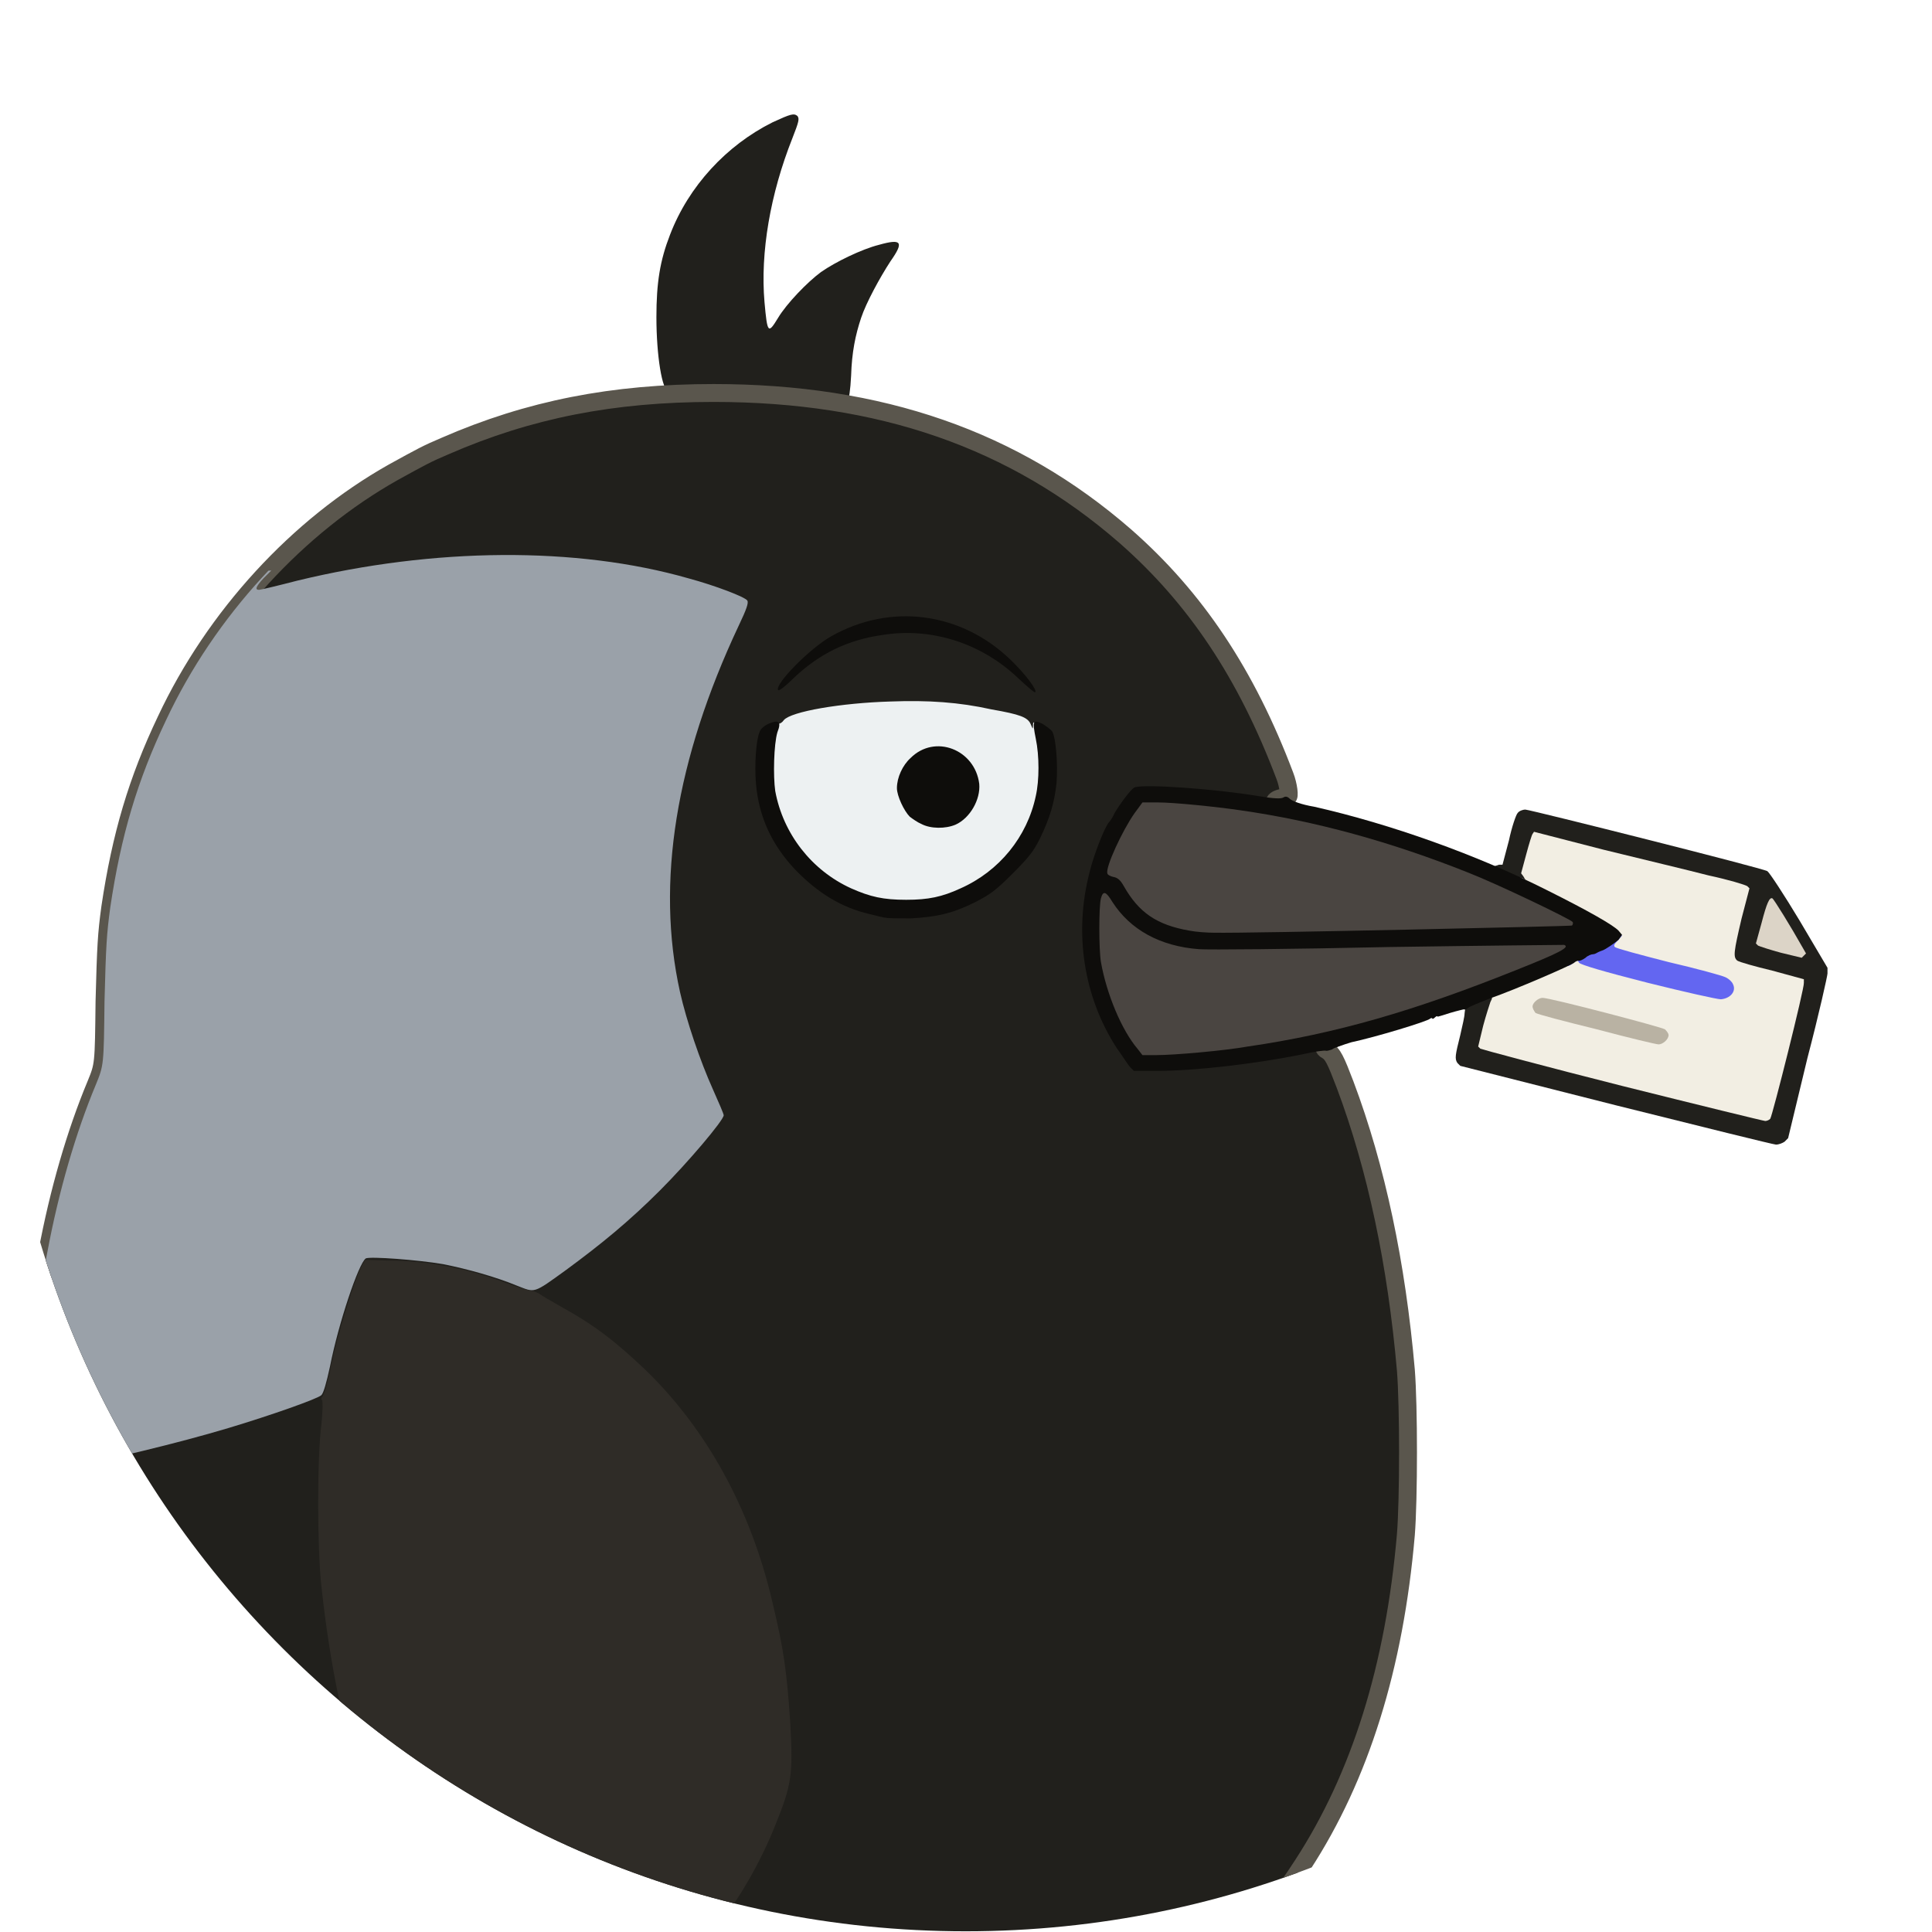
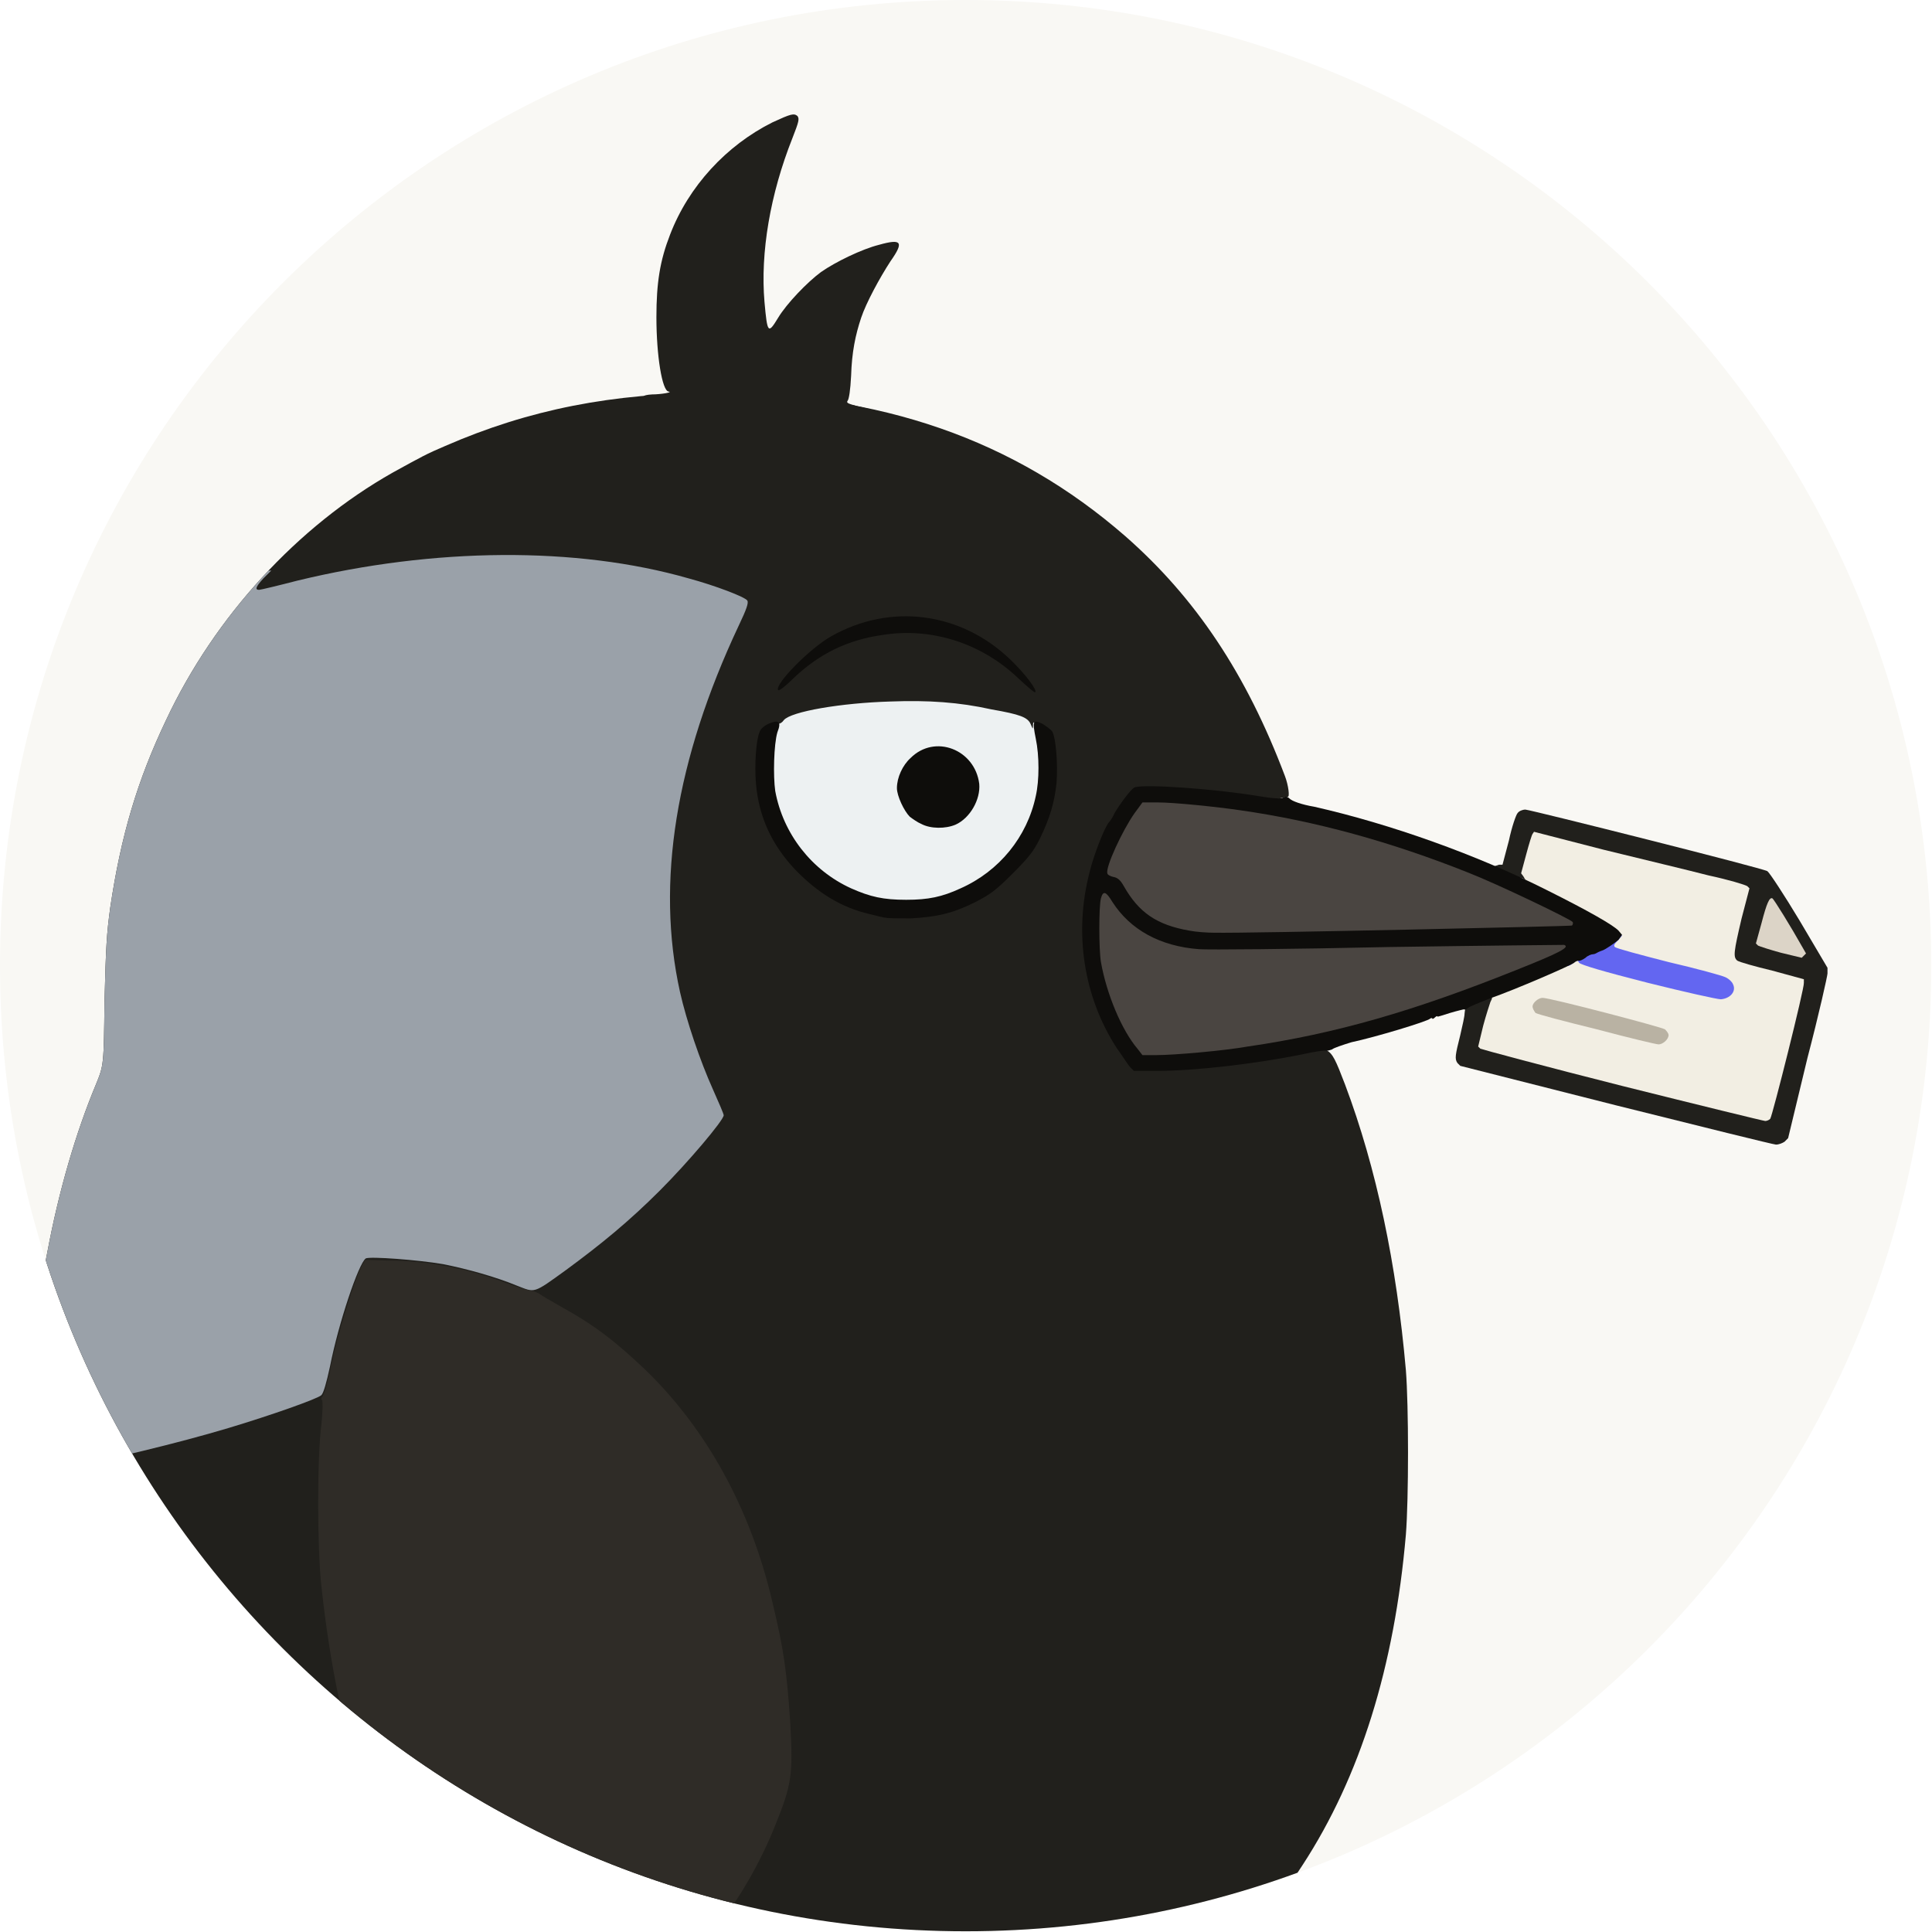
<svg xmlns="http://www.w3.org/2000/svg" viewBox="28.6 -13.3 269.9 269.9" role="img" aria-label="Jot, the DocBrain jackdaw">
  <defs>
    <clipPath id="jotRound">
      <circle cx="163.5" cy="121.6" r="134.9" />
    </clipPath>
  </defs>
+   <circle cx="163.5" cy="121.6" r="134.9" fill="#F9F8F4" />
  <g clip-path="url(#jotRound)">
    <defs>
      <clipPath id="jotEgg">
        <path d="M96.8 277.4C89.2 276.3 83 274.7 77 272.2C55.3 263.2 40.9 244.7 35 218.3C31.3 201.7 31.4 180.7 35.2 161.7C36.8 153.1 39.2 144.9 42 138.2C43.1 135.5 43.1 135.5 43.2 126.6C43.4 118.8 43.5 117.2 44 113.5C45.5 103.4 47.8 95.7 51.8 87.3C58.6 72.8 70.2 60.2 83.5 52.7C87.5 50.5 88.2 50.1 90.8 49C102.5 43.9 114.2 41.6 128.3 41.6C151.6 41.6 170.3 48.1 185.8 61.6C195.6 70.2 202.7 80.8 208.1 95.1C208.6 96.4 208.8 98.1 208.5 98C208.4 98 207.9 98.1 207.5 98.2C206.3 98.5 206.4 99.2 207.7 99.4C207.9 99.5 208.4 99.6 208.8 99.8C209.6 100.1 209.6 100.1 212.9 115.4C214.8 123.8 216.3 130.8 216.4 131C216.4 131.2 216 131.4 215.2 131.7C213.9 132 213.1 133 213.9 133.4C214.8 133.9 215.2 134.8 216.5 138.2C220.9 149.9 223.7 163.3 225 178.1C225.4 183.1 225.4 196.1 225 201.1C223.4 219.6 218.6 234.9 210.6 247.2C207.7 251.7 205.7 254.1 201.7 258.1C192.1 267.8 180.3 273.9 166.1 276.6C159.6 277.9 159.5 277.9 128.8 277.8C102.8 277.8 99.7 277.8 96.8 277.4Z" />
      </clipPath>
    </defs>
    <ellipse cx="128.1" cy="309.9" rx="77.2" ry="6.1" fill="#000" fill-opacity=".1" />
    <path fill="#21201C" d="M106.5 310C105.8 309.2 105.7 309 105.7 307.6C105.7 306.6 105.6 306.1 105.3 306C105.1 305.9 103.5 306.6 101.7 307.5C97.8 309.4 97 309.5 95.8 308.2C94.7 307.2 94.6 305.8 95.5 304.7C95.8 304.3 98.2 303 100.8 301.6L105.5 299.2L105.7 288.8C105.8 279.9 105.8 278.3 106.2 278.1C106.4 277.9 105.9 277.9 104.5 277.9C103.3 277.9 102.4 277.8 102.4 277.6C102.4 277.2 103.5 275.8 104.2 275.3C105 274.7 106.4 274.4 108.4 274.4C110.4 274.4 111.8 274.7 112.6 275.3C113.3 275.8 114.4 277.2 114.4 277.6C114.4 277.8 113.5 277.9 112.4 277.9C111 277.9 110.4 277.9 110.7 278.1C111 278.3 111.1 279.9 111.2 288.8L111.3 299.2L116.2 301.7C121.2 304.3 121.9 304.9 121.9 306.3C121.9 307.1 121.3 308.2 120.6 308.7C119.6 309.4 118.6 309.2 115.1 307.5C113.3 306.6 111.7 305.9 111.5 306C111.3 306.1 111.2 306.5 111.2 307.4C111.2 309.6 110.1 310.9 108.3 310.9C107.6 310.9 107.2 310.7 106.5 310ZM148.3 310.4C147.4 309.8 146.9 308.8 146.9 307.2C146.9 306.5 146.8 306 146.6 306C146.4 305.9 144.8 306.6 143 307.5C141.2 308.4 139.4 309.1 139.1 309.1C136.7 309.1 135.4 306.4 136.9 304.6C137.1 304.3 139.5 303 142.1 301.7L146.8 299.2L146.9 288.8C147 279.9 147.1 278.3 147.4 278.1C147.7 277.9 147.1 277.9 145.7 277.9C144.6 277.9 143.7 277.8 143.7 277.6C143.7 277.2 144.8 275.8 145.5 275.3C146.3 274.7 147.7 274.4 149.8 274.4C151.9 274.4 153.3 274.7 154.2 275.3C154.8 275.8 155.9 277.2 155.9 277.6C155.9 277.8 155 277.9 153.9 277.9C152.1 277.9 151.9 277.9 152.3 278.2C152.6 278.6 152.7 279.9 152.7 288.8C152.7 298.2 152.7 299.1 153.1 299.4C153.4 299.6 155.5 300.8 157.8 301.9C162.5 304.3 163.2 304.8 163.2 306.4C163.2 307.2 163 307.6 162.3 308.2C161.1 309.5 160.5 309.4 156.7 307.5C154.9 306.6 153.2 305.9 153 306C152.8 306 152.7 306.5 152.7 307.1C152.7 310 150.4 311.7 148.3 310.4ZM5.1 273.2C4.9 273 4.8 272.7 4.9 272.5C5 272.4 6.4 270.2 8 267.8C10.4 264.2 10.9 263.2 10.7 262.9C10.6 262.6 8.7 260.3 6.5 257.6C4.1 254.7 2.5 252.7 2.6 252.5C2.7 252.3 3.5 251.8 4.5 251.4C9.8 249.2 40.6 237.5 41 237.5C41.3 237.5 41.3 237.3 40.7 235.8C40 234.3 40 234.1 40.4 234.1C42.8 233.9 44 234.9 45.8 238.5C47.8 242.6 50.2 246.4 53.3 250.3C54.2 251.5 55 252.5 55.2 252.8C55.5 253.5 56.1 257 56 257.8C55.8 258.4 55.8 258.4 54 256.5L52.2 254.5L52.3 255.5C52.4 256 52.5 256.7 52.6 256.9C52.7 257.1 52.5 257.5 52.3 257.7C52.1 257.9 41.5 261.6 28.7 265.8C8 272.7 5.4 273.5 5.1 273.2ZM144.3 46.2C140.3 45.6 133.9 45.1 127.7 45C120.6 45 120.4 44.9 119.1 43.4C118.1 42.1 118.2 41.9 119.7 41.8C120.9 41.8 122.7 41.5 122 41.4C121.1 41.3 120.3 36.4 120.3 31C120.3 26.2 120.8 23.1 122.2 19.5C124.8 12.7 130.1 7 136.5 3.8C139.1 2.6 139.5 2.5 140 2.9C140.3 3.3 140.2 3.7 139.3 6C136.2 13.8 134.8 22 135.4 28.9C135.8 33.3 135.9 33.4 137.3 31.1C138.5 29.1 141.4 26.1 143.3 24.7C145.3 23.3 149 21.5 151.4 20.9C154.6 20 154.9 20.5 153 23.2C151.5 25.5 149.6 29 148.9 31.1C148.1 33.5 147.6 35.9 147.5 39.2C147.4 41.2 147.2 42.5 147 42.7C146.8 43 147.1 43.1 148.6 43.5C150.6 43.9 150.7 44.1 149.4 45.2C148.1 46.5 147 46.6 144.3 46.2Z" />
-     <path fill="#21201C" stroke="#5A564D" stroke-width="2.50" d="M96.8 277.4C89.2 276.3 83 274.7 77 272.2C55.3 263.2 40.9 244.7 35 218.3C31.3 201.7 31.4 180.7 35.2 161.7C36.8 153.1 39.2 144.9 42 138.2C43.1 135.5 43.1 135.5 43.2 126.6C43.4 118.8 43.5 117.2 44 113.5C45.5 103.4 47.8 95.7 51.8 87.3C58.6 72.8 70.2 60.2 83.5 52.7C87.5 50.5 88.2 50.1 90.8 49C102.5 43.9 114.2 41.6 128.3 41.6C151.6 41.6 170.3 48.1 185.8 61.6C195.6 70.2 202.7 80.8 208.1 95.1C208.6 96.4 208.8 98.1 208.5 98C208.4 98 207.9 98.1 207.5 98.2C206.3 98.5 206.4 99.2 207.7 99.4C207.9 99.5 208.4 99.6 208.8 99.8C209.6 100.1 209.6 100.1 212.9 115.4C214.8 123.8 216.3 130.8 216.4 131C216.4 131.2 216 131.4 215.2 131.7C213.9 132 213.1 133 213.9 133.4C214.8 133.9 215.2 134.8 216.5 138.2C220.9 149.9 223.7 163.3 225 178.1C225.4 183.1 225.4 196.1 225 201.1C223.4 219.6 218.6 234.9 210.6 247.2C207.7 251.7 205.7 254.1 201.7 258.1C192.1 267.8 180.3 273.9 166.1 276.6C159.6 277.9 159.5 277.9 128.8 277.8C102.8 277.8 99.7 277.8 96.8 277.4Z" />
+     <path fill="#21201C" d="M96.8 277.4C89.2 276.3 83 274.7 77 272.2C55.3 263.2 40.9 244.7 35 218.3C31.3 201.7 31.4 180.7 35.2 161.7C36.8 153.1 39.2 144.9 42 138.2C43.1 135.5 43.1 135.5 43.2 126.6C43.4 118.8 43.5 117.2 44 113.5C45.5 103.4 47.8 95.7 51.8 87.3C58.6 72.8 70.2 60.2 83.5 52.7C87.5 50.5 88.2 50.1 90.8 49C102.5 43.9 114.2 41.6 128.3 41.6C151.6 41.6 170.3 48.1 185.8 61.6C195.6 70.2 202.7 80.8 208.1 95.1C208.6 96.4 208.8 98.1 208.5 98C208.4 98 207.9 98.1 207.5 98.2C206.3 98.5 206.4 99.2 207.7 99.4C207.9 99.5 208.4 99.6 208.8 99.8C209.6 100.1 209.6 100.1 212.9 115.4C214.8 123.8 216.3 130.8 216.4 131C216.4 131.2 216 131.4 215.2 131.7C213.9 132 213.1 133 213.9 133.4C214.8 133.9 215.2 134.8 216.5 138.2C220.9 149.9 223.7 163.3 225 178.1C225.4 183.1 225.4 196.1 225 201.1C223.4 219.6 218.6 234.9 210.6 247.2C207.7 251.7 205.7 254.1 201.7 258.1C192.1 267.8 180.3 273.9 166.1 276.6C159.6 277.9 159.5 277.9 128.8 277.8C102.8 277.8 99.7 277.8 96.8 277.4Z" />
    <g clip-path="url(#jotEgg)">
      <path fill="#9AA1A9" d="M31.5 194.2C30.3 193.2 30.1 192.2 30.3 186.2C30.7 170.2 34.2 152.5 39.8 138.3L41.1 135L41 130.1C40.4 108.6 47 87.1 58.9 71.7C59.8 70.6 60.9 69.1 61.4 68.4C62.6 66.8 63 66.6 64.9 66.5L66.5 66.4L65.4 67.5C64.3 68.7 64.2 69.1 64.8 69.1C65 69.1 67.5 68.5 70.2 67.8C89.2 63.2 109.1 63 124.8 67.5C128.5 68.5 132.7 70.1 133 70.6C133.2 70.9 132.9 71.8 131.8 74.1C123 92.8 120.2 110 123.6 125.3C124.5 129.3 126.4 134.9 128.2 138.9C129 140.7 129.7 142.3 129.7 142.5C129.7 143.2 124.7 149.1 120.8 153C116.5 157.3 112.6 160.5 107.7 164.1C103 167.5 103.4 167.3 100.8 166.3C97.9 165.1 94 164 90.5 163.3C87 162.7 80.3 162.2 79.7 162.5C78.7 163.2 75.9 171.5 74.7 177.6C74.2 179.9 73.8 181.3 73.5 181.6C73 182.1 66.5 184.4 60.5 186.2C53.5 188.3 43.5 190.7 36.2 192.1C34 192.5 33.3 192.5 33 192.3C32.8 192.1 32.7 191.3 32.6 189.5C32.6 187.4 32.5 187.6 32.4 190.9L32.3 194.9L31.5 194.2Z" />
      <path fill="#2F2C27" d="M115.7 266.3C115.6 266.1 115.1 264.8 114.7 263.4C113.5 259.6 111.8 257.3 109.4 256.1C107.1 254.9 104.7 255.2 102.4 256.8C101.2 257.6 101 257.5 100.1 255.2C99.2 253 97.5 250.6 96 249.5C93.9 248 93.2 247.7 91.2 247.7C89.2 247.7 88 248.2 86.2 249.5C85.2 250.3 84.8 250.2 84.1 248.8C83.4 247.3 81.5 242.8 80.9 241.1C80.7 240.3 80 238.5 79.5 237.1C76.7 228.9 74.7 219.4 73.5 208.3C72.9 202.9 72.9 190.2 73.5 185.7C73.7 183.7 73.7 182.5 73.6 182.3C73.4 182.2 73.5 181.9 73.7 181.7C73.9 181.4 74.5 179.4 74.9 177.2C75.7 173.4 77.9 166.1 79 163.8L79.6 162.7L83 162.8C88.2 162.8 94 163.9 99.5 166C100.9 166.5 102.4 167 102.8 167C103.2 167.1 103.7 167.3 103.9 167.4C104.1 167.6 105.5 168.4 106.9 169.2C111.8 171.9 114.7 174.2 118.9 178.2C127.4 186.5 133.5 197.6 136.5 210.5C138.1 217.2 138.5 220 139 227.4C139.4 234.7 139.2 236 136.9 241.7C132.9 251.7 126.1 260.6 119.4 264.7C116.6 266.4 116 266.7 115.7 266.3Z" />
    </g>
    <path fill="#EDF1F2" d="M151.3 112.7C144.2 111.1 138.5 105.8 136.6 98.6C136 96.1 135.9 91.9 136.6 89.5C136.9 88.3 137.2 87.8 137.4 87.8C137.6 87.8 137.9 87.6 138.1 87.3C139.1 86.1 146.1 84.9 153 84.7C158.3 84.5 162.6 84.8 167.1 85.8C171.1 86.5 172.2 86.9 172.6 87.9C172.9 88.6 172.9 88.6 172.9 88.1C172.9 87 173.4 87.9 173.8 89.8C175.9 98.8 170.9 108.2 162.2 111.7C159 113 154.8 113.4 151.3 112.7ZM161.3 101.6C162.8 101.1 164.3 99.5 164.7 97.8C165.4 94.4 163.1 91.6 159.7 91.6C156.3 91.6 154 94.4 154.7 97.8C155.3 100.8 158.2 102.4 161.3 101.6Z" />
    <path fill="#0E0D0B" d="M152.3 114.9C152 114.9 151 114.6 150.1 114.4C146.2 113.5 142.9 111.5 139.7 108.2C136.4 104.7 134.6 100.8 134.2 96.1C134 93.6 134.2 90.2 134.7 89C134.8 88.6 135.3 88.1 136 87.8C137.4 87.2 137.8 87.5 137.2 89C136.7 90.7 136.6 95.1 136.9 97.2C138 103.2 142 108.3 147.5 110.8C150.2 112 152 112.4 155.2 112.4C158.3 112.4 160.2 112 162.8 110.8C168.2 108.4 172.1 103.6 173.3 97.9C173.8 95.7 173.8 92.3 173.3 89.9C172.8 87.4 172.9 87.2 174.2 87.8C174.7 88.1 175.4 88.6 175.6 88.9C176.1 89.8 176.4 93.2 176.2 96.1C175.9 98.8 175.3 100.9 173.9 103.8C173 105.6 172.4 106.4 170.1 108.7C167.7 111.1 167 111.6 164.9 112.7C161.7 114.3 159.5 114.8 155.8 115C154.2 115 152.6 115 152.3 114.9ZM157.3 101.8C156.8 101.6 156.1 101.1 155.7 100.8C154.9 100 153.9 97.9 153.9 96.8C153.9 95.3 154.7 93.6 155.8 92.6C159.2 89.2 164.8 91.4 165.4 96.2C165.6 98.4 164.1 101 162.1 101.9C160.7 102.5 158.6 102.5 157.3 101.8ZM170.9 81.5C165.8 76.6 158.8 74.3 151.9 75.4C147 76.1 143.1 78 139.5 81.4C138.4 82.5 137.4 83.3 137.3 83.1C136.8 82.3 141.7 77.3 144.7 75.6C153 70.9 162.8 72.2 169.7 78.8C171.8 80.8 173.6 83.2 173.2 83.4C173.1 83.5 172.1 82.6 170.9 81.5Z" />
    <path fill="#21201C" d="M254.3 141.1L232.6 135.6L232.2 135.2C231.8 134.6 231.9 134.1 232.6 131.3C232.9 130 233.2 128.7 233.2 128.3C233.2 127.9 234.1 123.2 235.3 117.7C236.5 112.2 237.4 107.8 237.4 107.7C237.4 107.7 237.7 107.6 238 107.5L238.5 107.5L239.4 104.1C239.8 102.2 240.4 100.5 240.6 100.3C240.8 100 241.3 99.8 241.7 99.8C242.7 99.9 274.9 108 275.5 108.4C275.8 108.6 277.9 111.8 280 115.3L283.9 121.9L283.9 122.7C283.9 123 282.7 128.4 281.1 134.5L278.4 145.7L277.9 146.2C277.6 146.4 277.1 146.6 276.7 146.6C276.4 146.6 266.3 144.1 254.3 141.1Z" />
    <path fill="#F2EEE3" d="M255.2 138.4C244.5 135.7 235.6 133.3 235.4 133.2L235.1 132.9L235.8 130C236.2 128.5 236.7 127 236.8 126.7C237 126.3 237.1 126.1 237 126.1C236.8 126.1 239 116.6 240.7 110.3L241 109.3L241.3 109.4L241.7 109.6L241.4 109.1L241.1 108.7L241.8 106.1C242.2 104.6 242.6 103.3 242.7 103.2L242.9 102.9L252.6 105.4C257.9 106.7 264.6 108.3 267.3 109C270.1 109.6 272.4 110.3 272.7 110.5L273 110.8L271.9 115C270.8 119.7 270.7 120.4 271.3 120.9C271.6 121.1 273.7 121.7 276.2 122.3L280.6 123.5L280.6 124C280.7 124.7 276.2 142.6 275.9 143C275.7 143.2 275.4 143.3 275.2 143.3C275 143.3 266 141.1 255.2 138.4Z" />
    <path fill="#DCD4C7" d="M277.4 119.8C275.9 119.4 274.4 118.9 274.2 118.8L273.9 118.5L274.7 115.6C275.4 112.9 275.8 112 276.2 112.2C276.4 112.3 278.7 116 280.5 119.2L280.9 119.9L280.6 120.2L280.3 120.5L277.4 119.8Z" />
    <path fill="#6366F1" d="M258.8 124C252.5 122.4 249.5 121.5 249.2 121.2C249 120.8 248.9 120.8 248.3 121.3C247.4 122 247.1 121.6 247.5 120.5C247.8 119.9 248.3 119.5 249.8 118.7C252.9 117 253.7 116.8 254.5 117.1L255.2 117.4L254.6 118.1C254.1 118.6 254 118.8 254.2 119C254.4 119.2 257.8 120.1 261.7 121.1C265.6 122 269.2 123 269.6 123.2C270.1 123.4 270.6 123.9 270.7 124.2C271.2 125.2 270.3 126.2 269 126.3C268.5 126.3 264 125.3 258.8 124Z" />
    <path fill="#B9B2A3" d="M251.7 130.5C247.2 129.4 243.4 128.4 243.1 128.2C242.9 127.9 242.7 127.6 242.7 127.3C242.7 126.8 243.5 126.1 244.1 126.1C245.2 126.1 260.8 130.2 261.2 130.5C261.5 130.8 261.7 131.1 261.7 131.3C261.7 131.9 260.9 132.6 260.3 132.6C260 132.6 256.2 131.7 251.7 130.5Z" />
    <path fill="#0E0D0B" d="M186.5 135.8C186.2 135.5 185.4 134.2 184.6 133.1C180 126 178.6 117.1 180.8 108.6C181.4 106.1 182.9 102.3 183.5 101.6C183.7 101.4 184.1 100.8 184.3 100.3C185 99.1 186.6 96.9 187.1 96.7C188.4 96.2 198.3 96.9 204.3 97.9C206.7 98.3 207.6 98.3 207.9 98.1C208.2 97.9 208.5 98 208.8 98.3C209.1 98.6 210.4 99.1 212.2 99.4C222.8 101.8 234.9 106.1 244.8 111.1C250.6 114 253.9 115.9 254.7 116.7L255.2 117.3L254.7 118C254.1 118.5 252.8 119.4 252.4 119.5C252.4 119.5 252.1 119.6 251.9 119.7C251.7 119.8 251.4 120 251.2 120C250.9 120 250.4 120.2 250.1 120.5C249.7 120.8 249.2 121 249.1 120.9C249 120.9 248.7 121 248.5 121.2C248 121.6 240.4 124.9 236.7 126.2C235.2 126.8 233.9 127.3 233.7 127.5C233.4 127.7 233.2 127.8 233.1 127.7C233.1 127.7 232.2 127.9 231.2 128.2C230.2 128.5 229.4 128.8 229.4 128.7C229.4 128.6 229.2 128.7 229.1 128.8C228.9 129 228.7 129.1 228.7 129C228.7 128.9 228.5 128.9 228.4 129C228 129.4 220.7 131.6 217.4 132.3C216.1 132.7 214.9 133.1 214.7 133.3C214.4 133.4 214.1 133.5 213.9 133.5C213.7 133.4 212.2 133.6 210.5 134C204.1 135.3 195.6 136.3 190.3 136.3L187 136.3L186.5 135.8Z" />
    <path fill="#4A4541" d="M187.5 133.2C185.3 130.6 183.2 125.6 182.4 121.1C182.1 119.3 182.1 113.3 182.4 112.2C182.7 111.1 183.1 111.2 184 112.7C186.5 116.6 190.7 118.9 196.1 119.3C197.3 119.4 209.2 119.3 222.6 119C235.9 118.8 247 118.7 247.1 118.7C248 119 246.5 119.8 240.2 122.3C226.2 127.9 215.3 131.1 202.9 132.9C199.5 133.5 192.6 134.1 190.1 134.1L188.2 134.1L187.5 133.2ZM194.7 116.7C190.2 115.9 187.7 114.2 185.6 110.5C185.1 109.6 184.7 109.3 184.1 109.2C183.7 109.1 183.3 108.9 183.3 108.7C183 107.9 185.4 102.7 187.1 100.3L188.2 98.8L190.4 98.8C192.6 98.8 198.5 99.4 201.9 99.9C212.4 101.4 222.9 104.3 233.7 108.6C237.8 110.2 248 115.1 248.3 115.5C248.4 115.7 248.3 115.9 248.2 116C247.9 116.1 203.2 117.1 198.2 117C197.3 117 195.7 116.9 194.7 116.7Z" />
  </g>
</svg>
